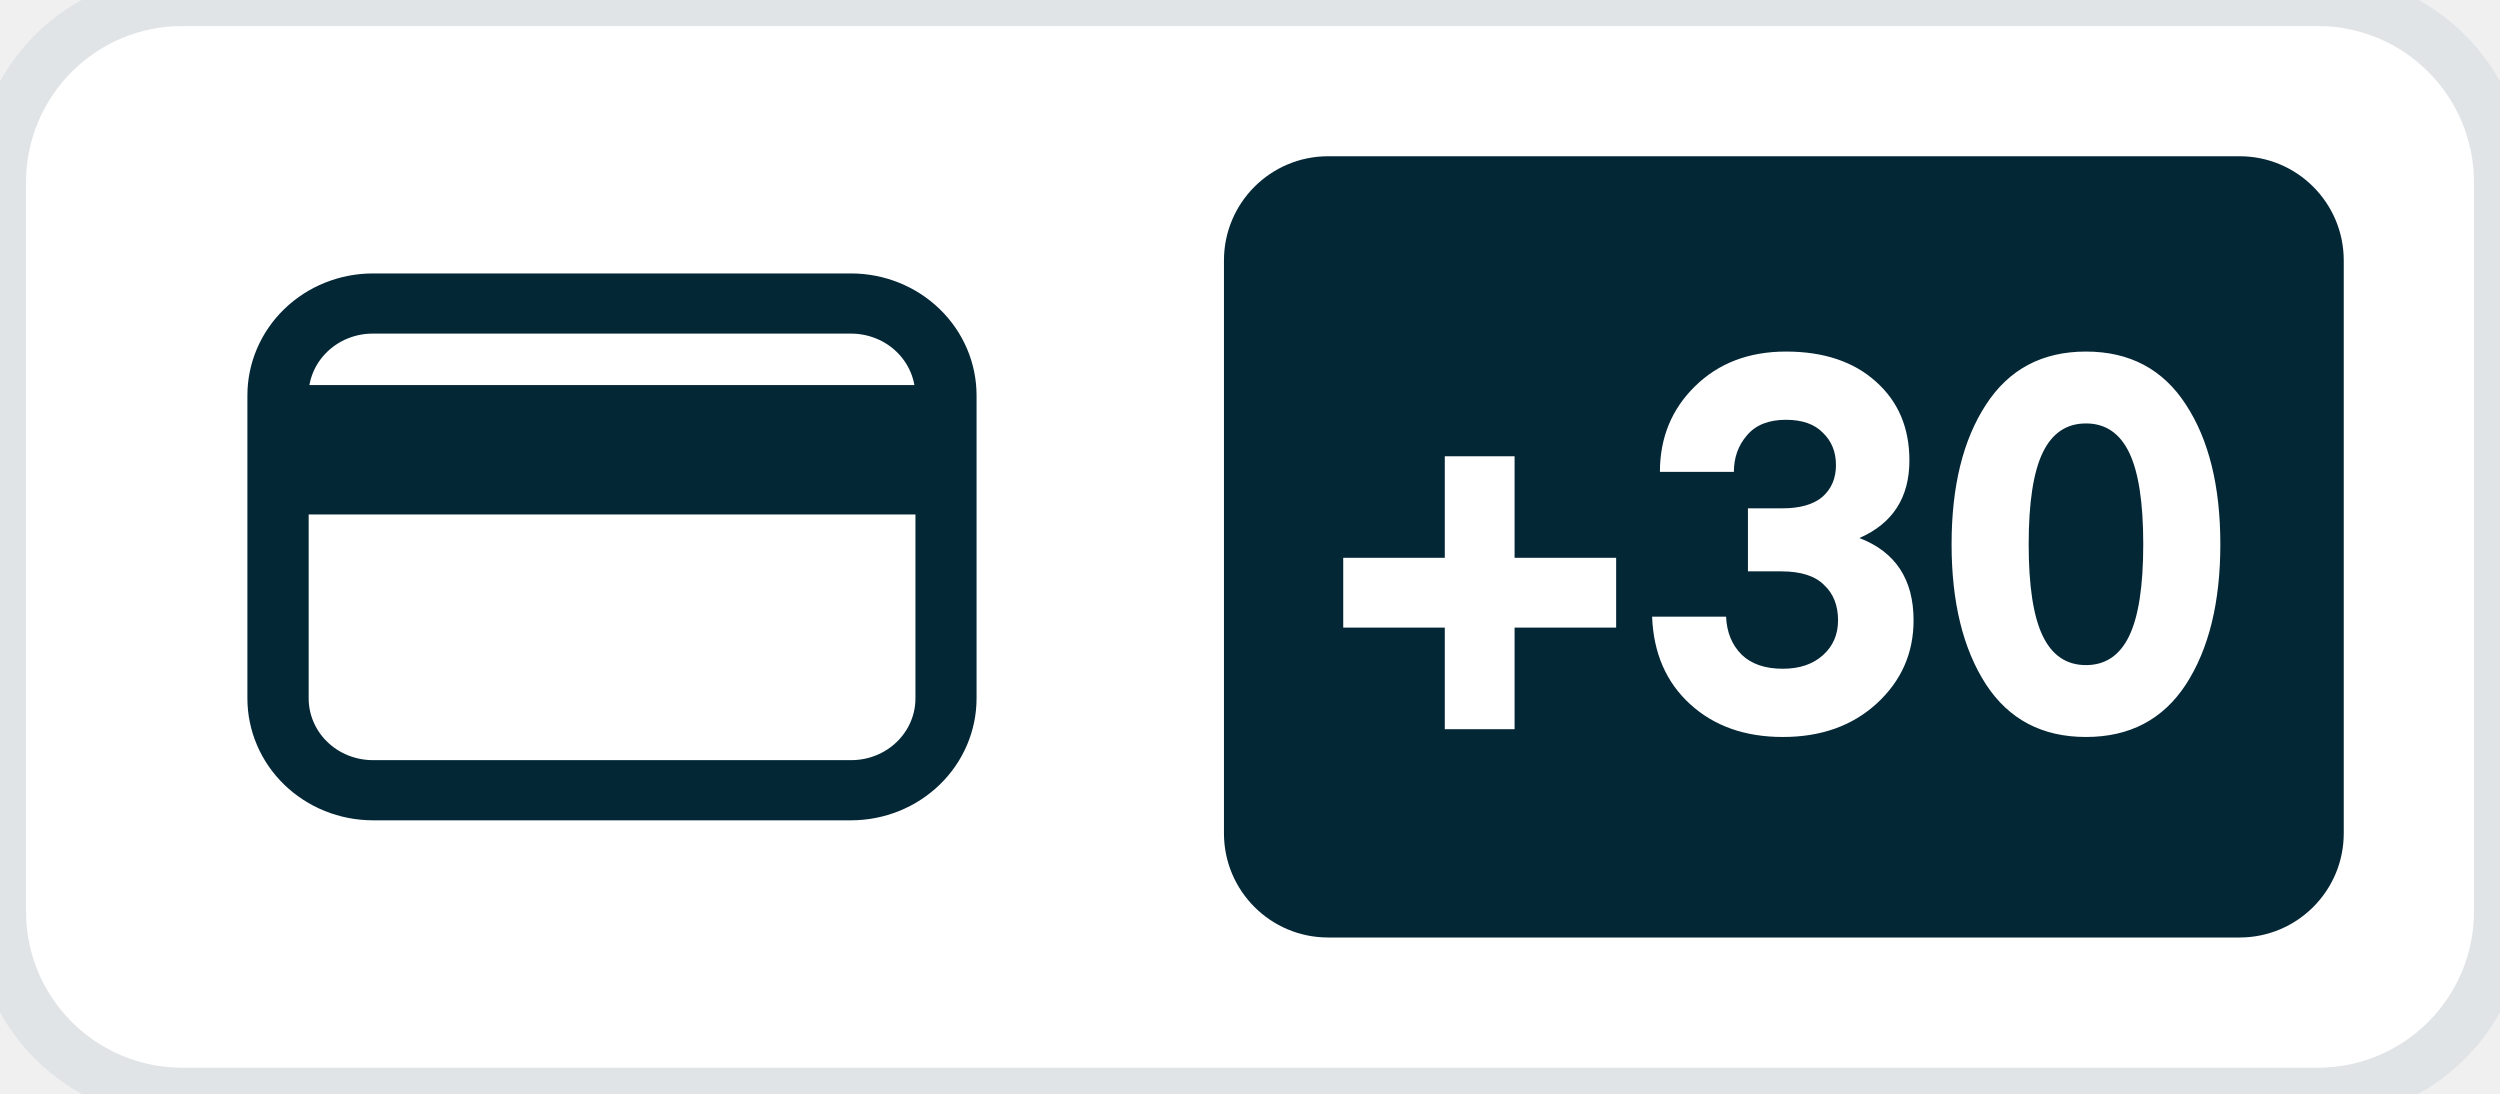
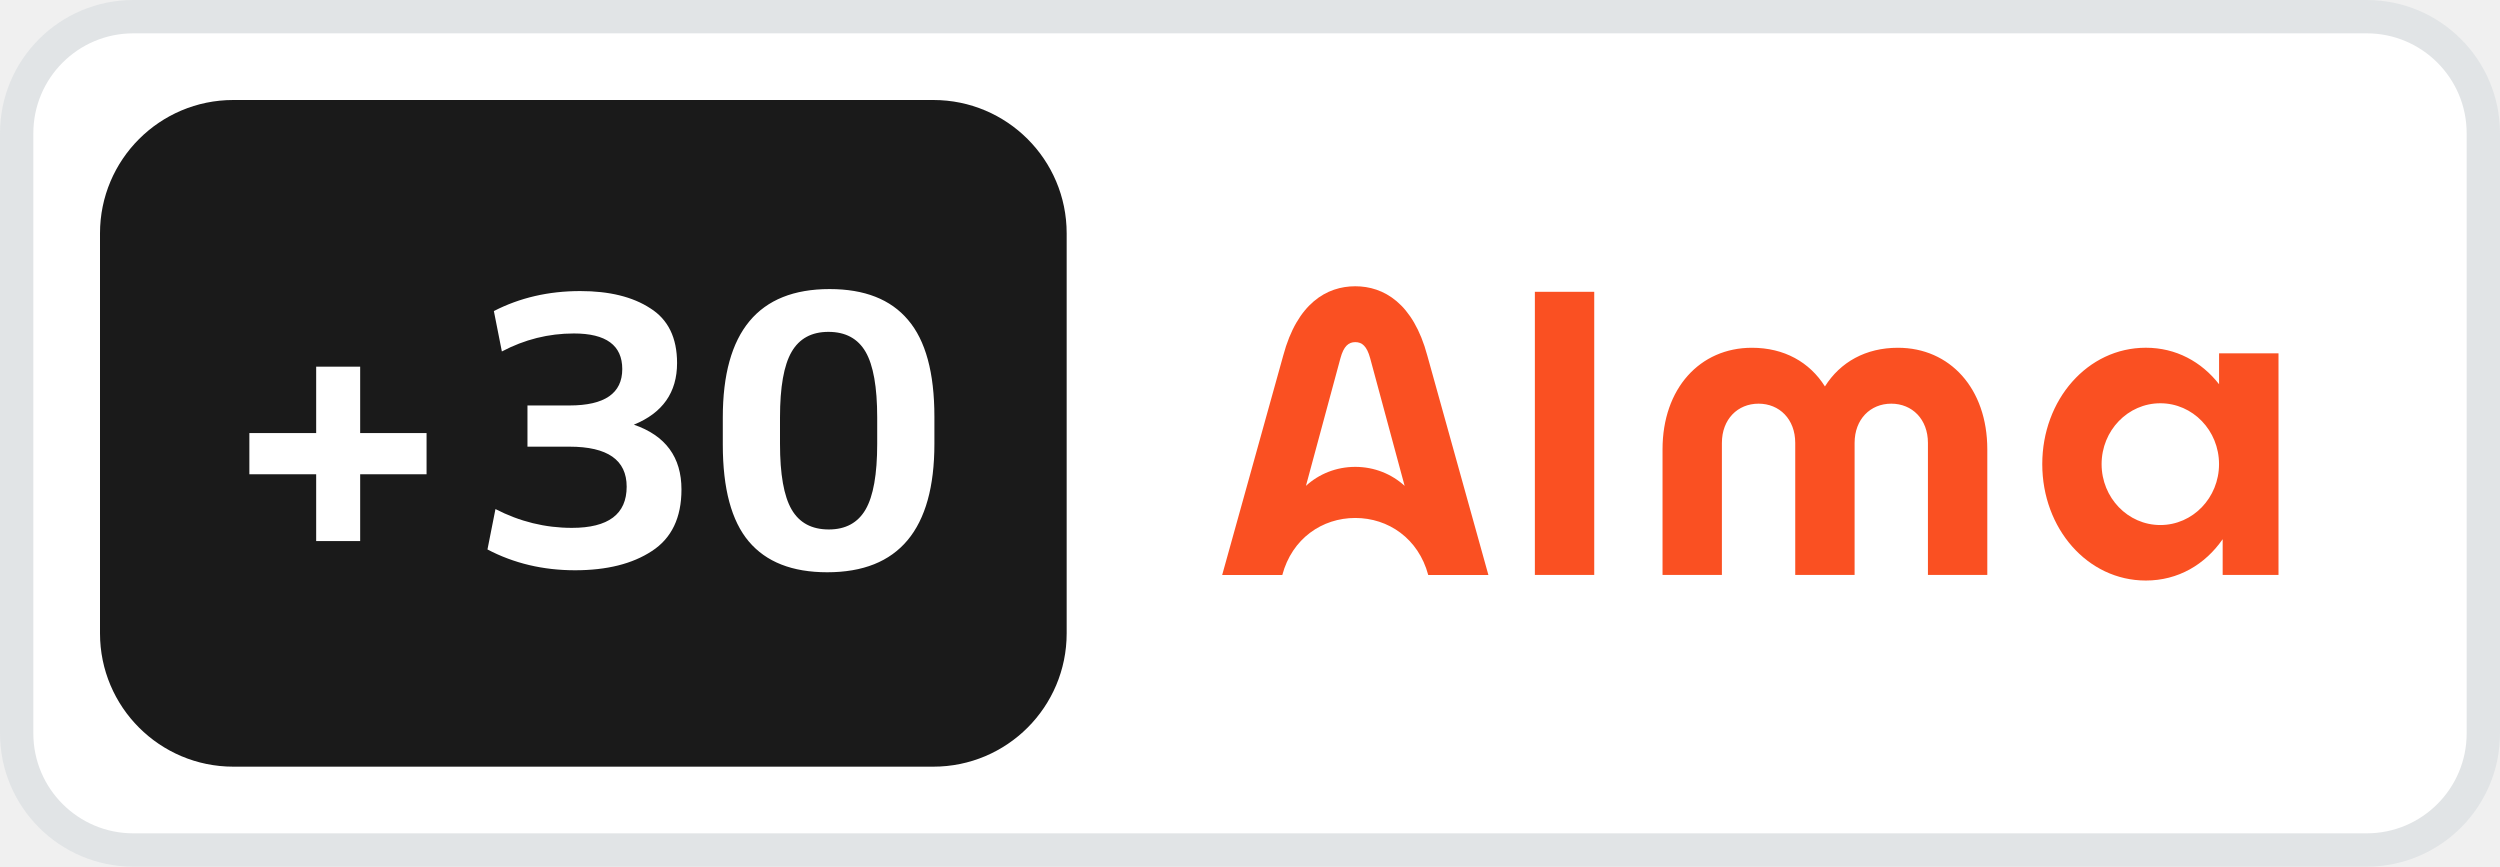
- <svg xmlns="http://www.w3.org/2000/svg" width="96" height="42" viewBox="0 0 96 42" fill="none">
-   <path d="M0 7C0 3.134 3.134 0 7 0H89C92.866 0 96 3.134 96 7V35C96 38.866 92.866 42 89 42H7C3.134 42 0 38.866 0 35V7Z" fill="white" />
-   <path d="M32.686 11H14.314C13.169 11.002 12.071 11.444 11.262 12.229C10.453 13.014 9.999 14.078 10 15.188V26.812C9.999 27.922 10.453 28.986 11.262 29.771C12.071 30.556 13.169 30.998 14.314 31H32.686C33.831 30.998 34.929 30.556 35.738 29.771C36.547 28.986 37.001 27.922 37 26.812V15.188C37.001 14.078 36.547 13.014 35.738 12.229C34.929 11.444 33.831 11.002 32.686 11ZM14.314 12.311H32.686C33.075 12.311 33.461 12.386 33.821 12.531C34.18 12.675 34.507 12.887 34.782 13.155C35.057 13.422 35.275 13.739 35.423 14.088C35.572 14.437 35.648 14.81 35.647 15.188V15.287H11.347V15.188C11.346 14.81 11.422 14.436 11.571 14.086C11.72 13.737 11.938 13.42 12.214 13.153C12.49 12.885 12.817 12.673 13.177 12.529C13.538 12.384 13.924 12.31 14.314 12.311ZM32.686 29.689H14.314C13.925 29.689 13.539 29.614 13.179 29.469C12.82 29.325 12.493 29.113 12.218 28.845C11.943 28.578 11.725 28.261 11.577 27.912C11.428 27.563 11.352 27.19 11.353 26.812V19.256H35.653V26.812C35.654 27.19 35.578 27.564 35.429 27.913C35.28 28.263 35.062 28.58 34.786 28.847C34.51 29.115 34.183 29.327 33.823 29.471C33.462 29.616 33.076 29.69 32.686 29.689Z" fill="#042736" stroke="#042736" />
-   <rect x="47" y="6" width="43" height="30" rx="4" fill="#042736" />
-   <path d="M55.48 17.52H58.16V21.42H62.06V24.1H58.16V28H55.48V24.1H51.58V21.42H55.48V17.52ZM67.121 21.94V19.52H68.441C69.121 19.52 69.634 19.373 69.981 19.08C70.327 18.773 70.501 18.367 70.501 17.86C70.501 17.353 70.334 16.94 70.001 16.62C69.681 16.287 69.207 16.12 68.581 16.12C67.914 16.12 67.414 16.32 67.081 16.72C66.747 17.107 66.581 17.573 66.581 18.12H63.741C63.741 16.813 64.187 15.72 65.081 14.84C65.987 13.947 67.154 13.5 68.581 13.5C70.034 13.5 71.187 13.887 72.041 14.66C72.894 15.42 73.321 16.427 73.321 17.68C73.321 19.107 72.681 20.1 71.401 20.66C72.787 21.193 73.481 22.247 73.481 23.82C73.481 25.087 73.007 26.153 72.061 27.02C71.127 27.873 69.927 28.3 68.461 28.3C67.007 28.3 65.821 27.88 64.901 27.04C63.981 26.2 63.494 25.08 63.441 23.68H66.281C66.307 24.28 66.507 24.767 66.881 25.14C67.254 25.5 67.781 25.68 68.461 25.68C69.101 25.68 69.614 25.507 70.001 25.16C70.387 24.813 70.581 24.367 70.581 23.82C70.581 23.247 70.401 22.793 70.041 22.46C69.694 22.113 69.147 21.94 68.401 21.94H67.121ZM83.941 26.28C83.061 27.627 81.781 28.3 80.101 28.3C78.421 28.3 77.141 27.627 76.261 26.28C75.381 24.92 74.941 23.127 74.941 20.9C74.941 18.673 75.381 16.887 76.261 15.54C77.141 14.18 78.421 13.5 80.101 13.5C81.781 13.5 83.061 14.18 83.941 15.54C84.821 16.887 85.261 18.673 85.261 20.9C85.261 23.127 84.821 24.92 83.941 26.28ZM81.761 17.38C81.401 16.633 80.848 16.26 80.101 16.26C79.355 16.26 78.801 16.633 78.441 17.38C78.081 18.127 77.901 19.3 77.901 20.9C77.901 22.5 78.081 23.673 78.441 24.42C78.801 25.167 79.355 25.54 80.101 25.54C80.848 25.54 81.401 25.167 81.761 24.42C82.121 23.673 82.301 22.5 82.301 20.9C82.301 19.3 82.121 18.127 81.761 17.38Z" fill="white" />
-   <path d="M7 1H89V-1H7V1ZM95 7V35H97V7H95ZM89 41H7V43H89V41ZM1 35V7H-1V35H1ZM7 41C3.686 41 1 38.314 1 35H-1C-1 39.418 2.582 43 7 43V41ZM95 35C95 38.314 92.314 41 89 41V43C93.418 43 97 39.418 97 35H95ZM89 1C92.314 1 95 3.686 95 7H97C97 2.582 93.418 -1 89 -1V1ZM7 -1C2.582 -1 -1 2.582 -1 7H1C1 3.686 3.686 1 7 1V-1Z" fill="#E1E4E6" />
+ <svg xmlns="http://www.w3.org/2000/svg" width="75" height="26" viewBox="0 0 75 26" fill="none">
+   <rect x="0.5" y="0.5" width="74" height="25" rx="3.5" fill="white" />
+   <rect x="3" y="3" width="29" height="20" rx="4" fill="#1A1A1A" />
+   <path d="M9.485 14.228H7.481V12.992H9.485V11H10.805V12.992H12.797V14.228H10.805V16.232H9.485V14.228ZM14.624 16.484L14.864 15.272C15.592 15.648 16.356 15.836 17.156 15.836C18.252 15.836 18.8 15.424 18.8 14.6C18.8 13.8 18.228 13.4 17.084 13.4H15.824V12.164H17.084C18.14 12.164 18.668 11.8 18.668 11.072C18.668 10.36 18.184 10.004 17.216 10.004C16.456 10.004 15.736 10.184 15.056 10.544L14.816 9.332C15.592 8.932 16.456 8.732 17.408 8.732C18.28 8.732 18.98 8.904 19.508 9.248C20.044 9.584 20.312 10.132 20.312 10.892C20.312 11.772 19.88 12.388 19.016 12.74C19.968 13.068 20.444 13.716 20.444 14.684C20.444 15.532 20.148 16.148 19.556 16.532C18.972 16.916 18.204 17.108 17.252 17.108C16.292 17.108 15.416 16.9 14.624 16.484ZM24.816 17.168C23.768 17.168 22.984 16.86 22.464 16.244C21.944 15.628 21.684 14.66 21.684 13.34V12.524C21.684 9.956 22.752 8.672 24.888 8.672C25.936 8.672 26.72 8.98 27.24 9.596C27.768 10.212 28.032 11.18 28.032 12.5V13.316C28.032 15.884 26.96 17.168 24.816 17.168ZM24.864 15.884C25.368 15.884 25.736 15.684 25.968 15.284C26.2 14.884 26.316 14.228 26.316 13.316V12.524C26.316 11.612 26.2 10.956 25.968 10.556C25.736 10.156 25.364 9.956 24.852 9.956C24.348 9.956 23.98 10.156 23.748 10.556C23.516 10.956 23.4 11.612 23.4 12.524V13.316C23.4 14.228 23.516 14.884 23.748 15.284C23.98 15.684 24.352 15.884 24.864 15.884Z" fill="white" />
+   <path d="M66.572 10.6V11.527C66.046 10.853 65.282 10.432 64.375 10.432C62.624 10.432 61.268 11.995 61.268 13.924C61.268 15.853 62.624 17.416 64.375 17.416C65.346 17.416 66.153 16.935 66.68 16.176V17.249H68.355V10.6H66.572ZM64.81 15.751C63.837 15.751 63.048 14.933 63.048 13.924C63.048 12.915 63.837 12.098 64.81 12.098C65.783 12.098 66.571 12.915 66.571 13.924C66.571 14.933 65.783 15.751 64.81 15.751ZM46.046 8.755H47.827V17.248H46.046V8.755ZM49.876 13.48C49.876 11.652 51 10.433 52.557 10.433C53.523 10.433 54.287 10.862 54.748 11.593C55.209 10.862 55.972 10.433 56.938 10.433C58.495 10.433 59.619 11.652 59.619 13.48V17.249H57.838V13.288C57.838 12.575 57.364 12.11 56.738 12.11C56.111 12.11 55.638 12.576 55.638 13.288V17.249H53.857V13.288C53.857 12.575 53.383 12.11 52.757 12.11C52.131 12.11 51.657 12.576 51.657 13.288V17.249H49.876V13.48ZM42.82 10.67C42.398 9.092 41.507 8.588 40.658 8.588C39.809 8.588 38.917 9.092 38.496 10.67L36.665 17.25H38.469C38.763 16.151 39.669 15.539 40.658 15.539C41.647 15.539 42.553 16.152 42.847 17.25H44.652L42.82 10.67ZM40.658 14.006C40.083 14.006 39.562 14.223 39.178 14.576L40.213 10.747C40.312 10.381 40.459 10.264 40.659 10.264C40.859 10.264 41.006 10.381 41.105 10.747L42.139 14.576C41.755 14.223 41.233 14.006 40.658 14.006Z" fill="#FA5022" />
+   <rect x="0.5" y="0.5" width="74" height="25" rx="3.5" stroke="#E1E4E6" />
</svg>
